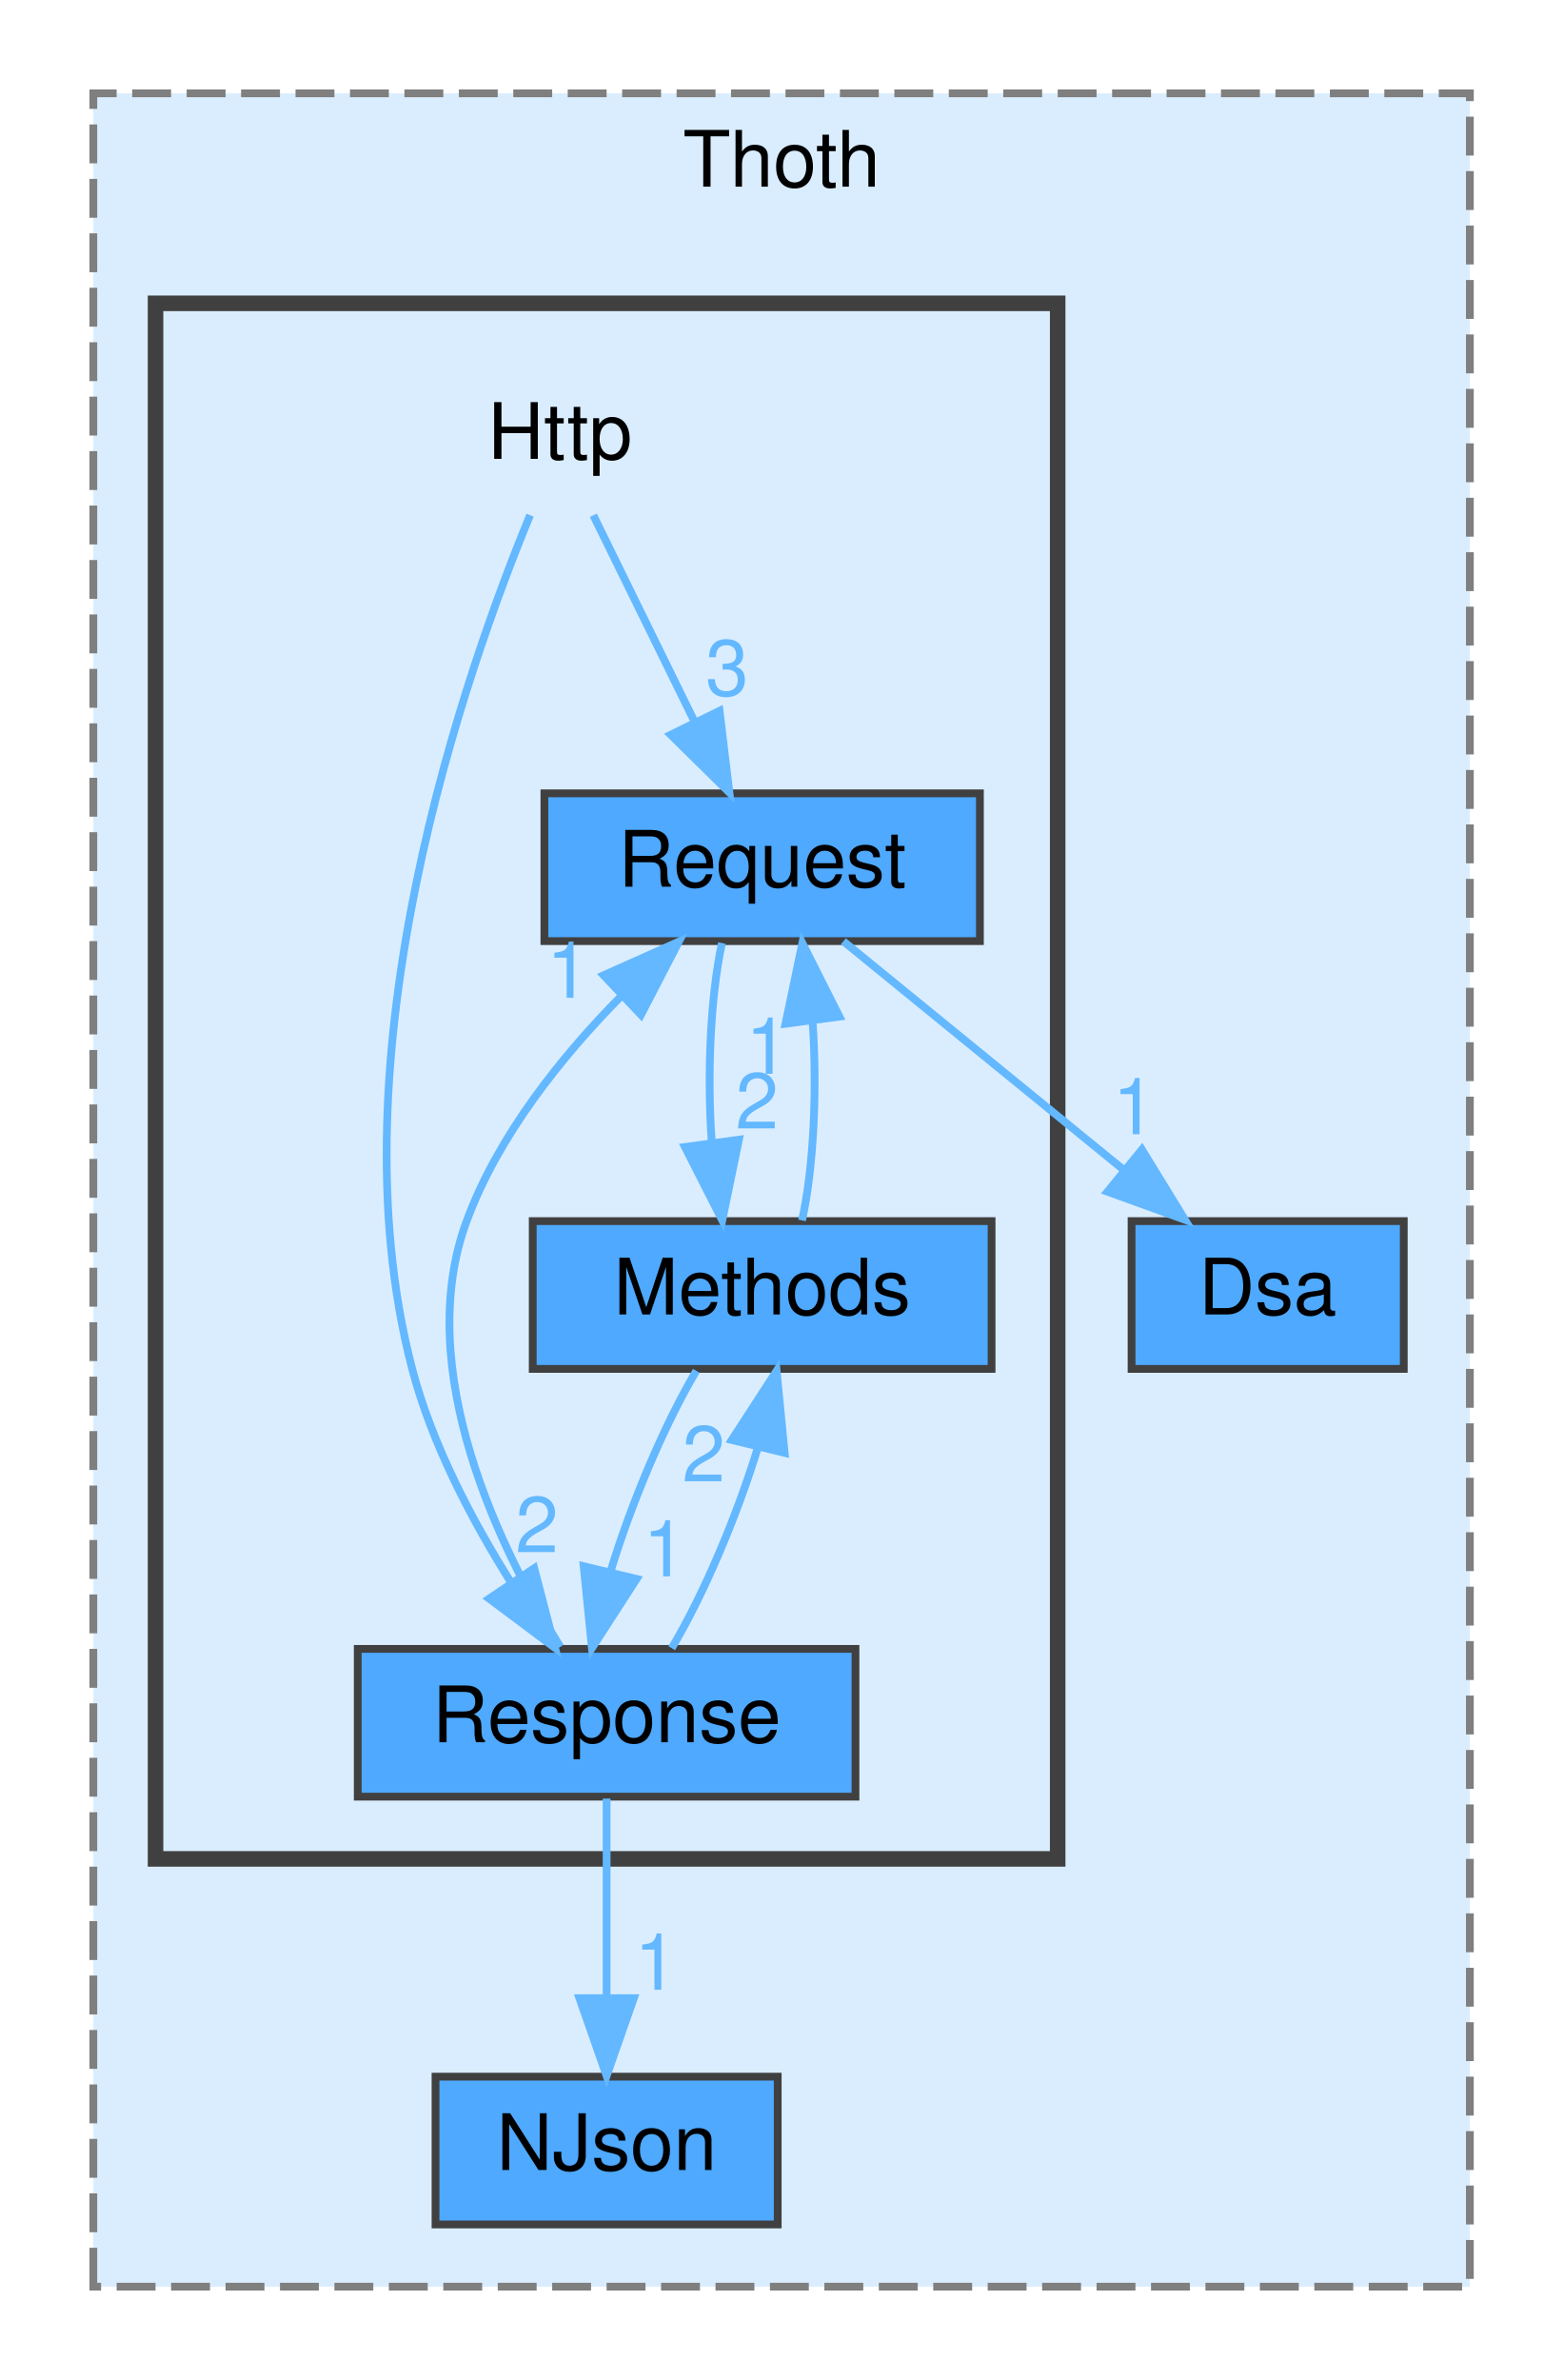
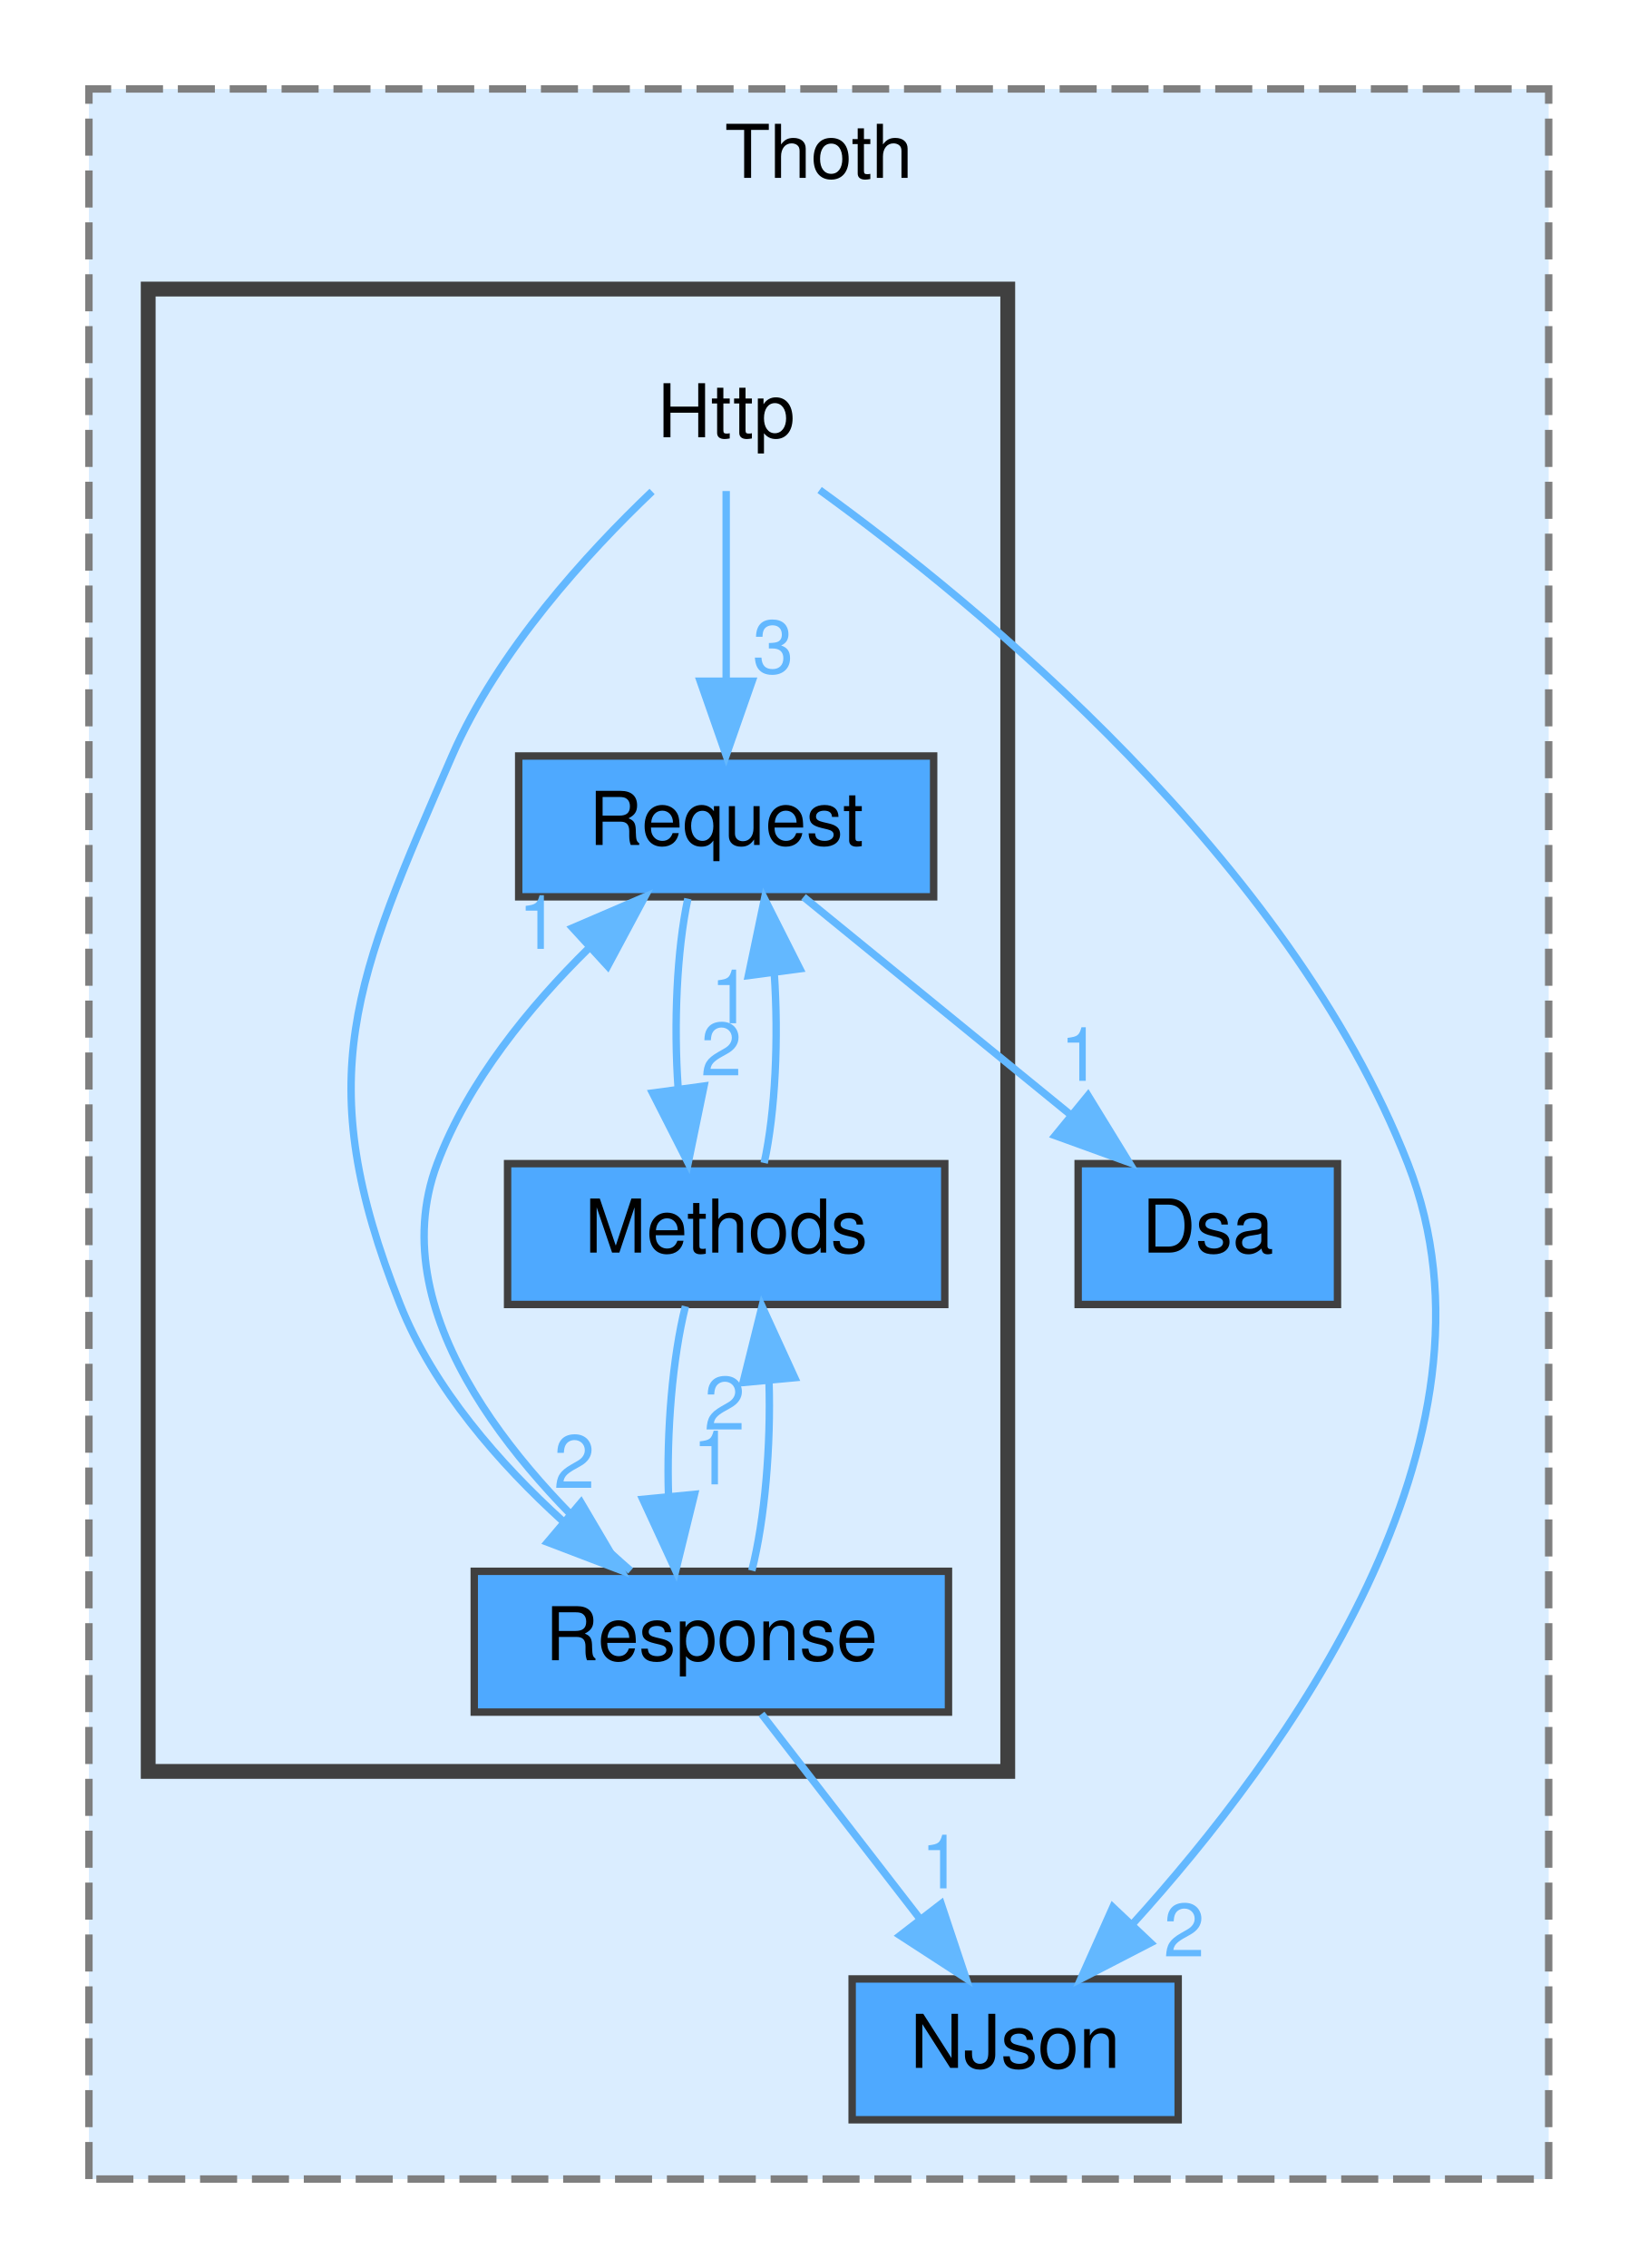
- <svg xmlns="http://www.w3.org/2000/svg" xmlns:xlink="http://www.w3.org/1999/xlink" width="201pt" height="306pt" viewBox="0.00 0.00 201.00 306.00">
+ <svg xmlns="http://www.w3.org/2000/svg" xmlns:xlink="http://www.w3.org/1999/xlink" width="221pt" height="306pt" viewBox="0.00 0.00 221.00 306.00">
  <g id="graph0" class="graph" transform="scale(1 1) rotate(0) translate(4 302)">
    <g id="clust1" class="cluster">
      <g id="a_clust1">
        <a xlink:href="dir_c6a74f695d865e6872ff805f8280c9af.html" target="_top" xlink:title="Thoth">
-           <polygon fill="#daedff" stroke="#7f7f7f" stroke-dasharray="5,2" points="8,-8 8,-290 185,-290 185,-8 8,-8" />
-           <text text-anchor="middle" x="96.5" y="-278" font-family="Helvetica,sans-Serif" font-size="10.00">Thoth</text>
+           <polygon fill="#daedff" stroke="#7f7f7f" stroke-dasharray="5,2" points="8,-8 8,-290 205,-290 205,-8 8,-8" />
+           <text text-anchor="middle" x="106.5" y="-278" font-family="Helvetica,sans-Serif" font-size="10.00">Thoth</text>
        </a>
      </g>
    </g>
    <g id="clust2" class="cluster">
      <g id="a_clust2">
        <a xlink:href="dir_41cc9e0bb4f1115e1fe2e2758d2bc168.html" target="_top">
          <polygon fill="#daedff" stroke="#404040" stroke-width="2" points="16,-63 16,-263 132,-263 132,-63 16,-63" />
        </a>
      </g>
    </g>
    <g id="node1" class="node">
      <g id="a_node1">
+         <a xlink:href="dir_0548d2bb7dd208758f91f985569944be.html" target="_top" xlink:title="NJson">
+           <polygon fill="#4ea9ff" stroke="#404040" points="155,-35 111,-35 111,-16 155,-16 155,-35" />
+           <text text-anchor="middle" x="133" y="-23" font-family="Helvetica,sans-Serif" font-size="10.00">NJson</text>
+         </a>
+       </g>
+     </g>
+     <g id="node2" class="node">
+       <g id="a_node2">
        <a xlink:href="dir_3c6a022a7e9432f24aa2201eb84947de.html" target="_top" xlink:title="Dsa">
          <polygon fill="#4ea9ff" stroke="#404040" points="176.5,-145 141.5,-145 141.5,-126 176.5,-126 176.5,-145" />
          <text text-anchor="middle" x="159" y="-133" font-family="Helvetica,sans-Serif" font-size="10.00">Dsa</text>
        </a>
      </g>
    </g>
-     <g id="node2" class="node">
-       <g id="a_node2">
-         <a xlink:href="dir_0548d2bb7dd208758f91f985569944be.html" target="_top" xlink:title="NJson">
-           <polygon fill="#4ea9ff" stroke="#404040" points="96,-35 52,-35 52,-16 96,-16 96,-35" />
-           <text text-anchor="middle" x="74" y="-23" font-family="Helvetica,sans-Serif" font-size="10.00">NJson</text>
+     <g id="node3" class="node">
+       <text text-anchor="middle" x="94" y="-243" font-family="Helvetica,sans-Serif" font-size="10.00">Http</text>
+     </g>
+     <g id="edge1" class="edge">
+       <g id="a_edge1">
+         <a xlink:href="dir_000002_000005.html" target="_top">
+           <path fill="none" stroke="#63b8ff" d="M106.61,-235.89C127.82,-220.54 169.88,-186.19 186,-145 200.63,-107.62 169.24,-64.89 148.79,-42.35" />
+           <polygon fill="#63b8ff" stroke="#63b8ff" points="151.27,-39.87 141.86,-35.01 146.18,-44.68 151.27,-39.87" />
        </a>
      </g>
-     </g>
-     <g id="node3" class="node">
-       <text text-anchor="middle" x="68" y="-243" font-family="Helvetica,sans-Serif" font-size="10.00">Http</text>
+       <g id="a_edge1-headlabel">
+         <a xlink:href="dir_000002_000005.html" target="_top" xlink:title="2">
+           <text text-anchor="middle" x="155.8" y="-38.04" font-family="Helvetica,sans-Serif" font-size="10.00" fill="#63b8ff">2</text>
+         </a>
+       </g>
    </g>
    <g id="node5" class="node">
      <g id="a_node5">
        <a xlink:href="dir_2e6b931faf85af8d43b2b55a026921d7.html" target="_top" xlink:title="Request">
          <polygon fill="#4ea9ff" stroke="#404040" points="122,-200 66,-200 66,-181 122,-181 122,-200" />
          <text text-anchor="middle" x="94" y="-188" font-family="Helvetica,sans-Serif" font-size="10.00">Request</text>
        </a>
      </g>
    </g>
-     <g id="edge2" class="edge">
-       <g id="a_edge2">
+     <g id="edge3" class="edge">
+       <g id="a_edge3">
        <a xlink:href="dir_000002_000007.html" target="_top">
-           <path fill="none" stroke="#63b8ff" d="M72.29,-235.75C75.81,-228.57 80.91,-218.18 85.28,-209.27" />
-           <polygon fill="#63b8ff" stroke="#63b8ff" points="88.52,-210.61 89.79,-200.09 82.24,-207.53 88.52,-210.61" />
+           <path fill="none" stroke="#63b8ff" d="M94,-235.75C94,-228.8 94,-218.85 94,-210.13" />
+           <polygon fill="#63b8ff" stroke="#63b8ff" points="97.5,-210.09 94,-200.09 90.5,-210.09 97.5,-210.09" />
        </a>
      </g>
-       <g id="a_edge2-headlabel">
+       <g id="a_edge3-headlabel">
        <a xlink:href="dir_000002_000007.html" target="_top" xlink:title="3">
-           <text text-anchor="middle" x="89.49" y="-212.59" font-family="Helvetica,sans-Serif" font-size="10.00" fill="#63b8ff">3</text>
+           <text text-anchor="middle" x="100.34" y="-211.18" font-family="Helvetica,sans-Serif" font-size="10.00" fill="#63b8ff">3</text>
        </a>
      </g>
    </g>
    <g id="node6" class="node">
      <g id="a_node6">
        <a xlink:href="dir_2b930848939edf81047ea3b73a2c6d36.html" target="_top" xlink:title="Response">
-           <polygon fill="#4ea9ff" stroke="#404040" points="106,-90 42,-90 42,-71 106,-71 106,-90" />
-           <text text-anchor="middle" x="74" y="-78" font-family="Helvetica,sans-Serif" font-size="10.00">Response</text>
+           <polygon fill="#4ea9ff" stroke="#404040" points="124,-90 60,-90 60,-71 124,-71 124,-90" />
+           <text text-anchor="middle" x="92" y="-78" font-family="Helvetica,sans-Serif" font-size="10.00">Response</text>
        </a>
      </g>
    </g>
-     <g id="edge1" class="edge">
-       <g id="a_edge1">
+     <g id="edge2" class="edge">
+       <g id="a_edge2">
        <a xlink:href="dir_000002_000008.html" target="_top">
-           <path fill="none" stroke="#63b8ff" d="M64.16,-235.76C55.98,-215.96 38.45,-166.31 49,-126 51.55,-116.26 56.75,-106.41 61.76,-98.46" />
-           <polygon fill="#63b8ff" stroke="#63b8ff" points="64.69,-100.37 67.37,-90.12 58.89,-96.46 64.69,-100.37" />
+           <path fill="none" stroke="#63b8ff" d="M84,-235.69C75.31,-227.41 63.17,-214.19 57,-200 43.83,-169.7 37.8,-156.7 50,-126 54.52,-114.63 63.47,-104.48 71.96,-96.76" />
+           <polygon fill="#63b8ff" stroke="#63b8ff" points="74.41,-99.27 79.79,-90.14 69.89,-93.92 74.41,-99.27" />
        </a>
      </g>
-       <g id="a_edge1-headlabel">
+       <g id="a_edge2-headlabel">
        <a xlink:href="dir_000002_000008.html" target="_top" xlink:title="2">
-           <text text-anchor="middle" x="65.04" y="-102.43" font-family="Helvetica,sans-Serif" font-size="10.00" fill="#63b8ff">2</text>
+           <text text-anchor="middle" x="73.5" y="-101.25" font-family="Helvetica,sans-Serif" font-size="10.00" fill="#63b8ff">2</text>
        </a>
      </g>
    </g>
    <g id="node4" class="node">
      <g id="a_node4">
        <a xlink:href="dir_09d6a22b96cbdd451a8a41c9804b07f2.html" target="_top" xlink:title="Methods">
          <polygon fill="#4ea9ff" stroke="#404040" points="123.5,-145 64.5,-145 64.5,-126 123.5,-126 123.5,-145" />
          <text text-anchor="middle" x="94" y="-133" font-family="Helvetica,sans-Serif" font-size="10.00">Methods</text>
        </a>
      </g>
    </g>
-     <g id="edge4" class="edge">
-       <g id="a_edge4">
+     <g id="edge5" class="edge">
+       <g id="a_edge5">
        <a xlink:href="dir_000004_000007.html" target="_top">
          <path fill="none" stroke="#63b8ff" d="M99.13,-145.09C100.64,-151.99 101.09,-161.93 100.49,-170.66" />
          <polygon fill="#63b8ff" stroke="#63b8ff" points="97,-170.38 99.17,-180.75 103.94,-171.29 97,-170.38" />
        </a>
      </g>
-       <g id="a_edge4-headlabel">
+       <g id="a_edge5-headlabel">
        <a xlink:href="dir_000004_000007.html" target="_top" xlink:title="1">
          <text text-anchor="middle" x="94.65" y="-163.94" font-family="Helvetica,sans-Serif" font-size="10.00" fill="#63b8ff">1</text>
        </a>
      </g>
    </g>
-     <g id="edge3" class="edge">
-       <g id="a_edge3">
+     <g id="edge4" class="edge">
+       <g id="a_edge4">
        <a xlink:href="dir_000004_000008.html" target="_top">
-           <path fill="none" stroke="#63b8ff" d="M85.53,-125.75C81.37,-118.72 77.13,-108.62 74.47,-99.84" />
-           <polygon fill="#63b8ff" stroke="#63b8ff" points="77.86,-98.99 72.11,-90.09 71.05,-100.63 77.86,-98.99" />
+           <path fill="none" stroke="#63b8ff" d="M88.5,-125.75C86.75,-118.8 85.94,-108.85 86.22,-100.13" />
+           <polygon fill="#63b8ff" stroke="#63b8ff" points="89.72,-100.38 87.19,-90.09 82.75,-99.71 89.72,-100.38" />
        </a>
      </g>
-       <g id="a_edge3-headlabel">
+       <g id="a_edge4-headlabel">
        <a xlink:href="dir_000004_000008.html" target="_top" xlink:title="1">
-           <text text-anchor="middle" x="81.46" y="-99.32" font-family="Helvetica,sans-Serif" font-size="10.00" fill="#63b8ff">1</text>
+           <text text-anchor="middle" x="92.2" y="-101.73" font-family="Helvetica,sans-Serif" font-size="10.00" fill="#63b8ff">1</text>
+         </a>
+       </g>
+     </g>
+     <g id="edge7" class="edge">
+       <g id="a_edge7">
+         <a xlink:href="dir_000007_000001.html" target="_top">
+           <path fill="none" stroke="#63b8ff" d="M104.44,-180.98C114.15,-173.07 128.82,-161.11 140.5,-151.58" />
+           <polygon fill="#63b8ff" stroke="#63b8ff" points="142.83,-154.2 148.37,-145.17 138.4,-148.78 142.83,-154.2" />
+         </a>
+       </g>
+       <g id="a_edge7-headlabel">
+         <a xlink:href="dir_000007_000001.html" target="_top" xlink:title="1">
+           <text text-anchor="middle" x="141.84" y="-156.17" font-family="Helvetica,sans-Serif" font-size="10.00" fill="#63b8ff">1</text>
        </a>
      </g>
    </g>
    <g id="edge6" class="edge">
      <g id="a_edge6">
-         <a xlink:href="dir_000007_000001.html" target="_top">
-           <path fill="none" stroke="#63b8ff" d="M104.44,-180.98C114.15,-173.07 128.82,-161.11 140.5,-151.58" />
-           <polygon fill="#63b8ff" stroke="#63b8ff" points="142.83,-154.2 148.37,-145.17 138.4,-148.78 142.83,-154.2" />
-         </a>
-       </g>
-       <g id="a_edge6-headlabel">
-         <a xlink:href="dir_000007_000001.html" target="_top" xlink:title="1">
-           <text text-anchor="middle" x="141.84" y="-156.17" font-family="Helvetica,sans-Serif" font-size="10.00" fill="#63b8ff">1</text>
-         </a>
-       </g>
-     </g>
-     <g id="edge5" class="edge">
-       <g id="a_edge5">
        <a xlink:href="dir_000007_000004.html" target="_top">
          <path fill="none" stroke="#63b8ff" d="M88.83,-180.75C87.34,-173.8 86.9,-163.85 87.52,-155.13" />
          <polygon fill="#63b8ff" stroke="#63b8ff" points="91.01,-155.47 88.87,-145.09 84.07,-154.53 91.01,-155.47" />
        </a>
      </g>
-       <g id="a_edge5-headlabel">
+       <g id="a_edge6-headlabel">
        <a xlink:href="dir_000007_000004.html" target="_top" xlink:title="2">
          <text text-anchor="middle" x="93.34" y="-156.91" font-family="Helvetica,sans-Serif" font-size="10.00" fill="#63b8ff">2</text>
        </a>
      </g>
    </g>
-     <g id="edge7" class="edge">
-       <g id="a_edge7">
-         <a xlink:href="dir_000008_000005.html" target="_top">
-           <path fill="none" stroke="#63b8ff" d="M74,-70.75C74,-63.8 74,-53.85 74,-45.13" />
-           <polygon fill="#63b8ff" stroke="#63b8ff" points="77.5,-45.09 74,-35.09 70.5,-45.09 77.5,-45.09" />
-         </a>
-       </g>
-       <g id="a_edge7-headlabel">
-         <a xlink:href="dir_000008_000005.html" target="_top" xlink:title="1">
-           <text text-anchor="middle" x="80.34" y="-46.18" font-family="Helvetica,sans-Serif" font-size="10.00" fill="#63b8ff">1</text>
-         </a>
-       </g>
-     </g>
    <g id="edge8" class="edge">
      <g id="a_edge8">
-         <a xlink:href="dir_000008_000004.html" target="_top">
-           <path fill="none" stroke="#63b8ff" d="M82.37,-90.09C86.53,-97.06 90.78,-107.15 93.47,-115.95" />
-           <polygon fill="#63b8ff" stroke="#63b8ff" points="90.09,-116.86 95.86,-125.75 96.89,-115.2 90.09,-116.86" />
+         <a xlink:href="dir_000008_000005.html" target="_top">
+           <path fill="none" stroke="#63b8ff" d="M98.77,-70.75C104.56,-63.26 113.06,-52.28 120.14,-43.13" />
+           <polygon fill="#63b8ff" stroke="#63b8ff" points="123.01,-45.14 126.36,-35.09 117.47,-40.86 123.01,-45.14" />
        </a>
      </g>
      <g id="a_edge8-headlabel">
-         <a xlink:href="dir_000008_000004.html" target="_top" xlink:title="2">
-           <text text-anchor="middle" x="86.48" y="-111.54" font-family="Helvetica,sans-Serif" font-size="10.00" fill="#63b8ff">2</text>
+         <a xlink:href="dir_000008_000005.html" target="_top" xlink:title="1">
+           <text text-anchor="middle" x="123.05" y="-47.22" font-family="Helvetica,sans-Serif" font-size="10.00" fill="#63b8ff">1</text>
        </a>
      </g>
    </g>
    <g id="edge9" class="edge">
      <g id="a_edge9">
-         <a xlink:href="dir_000008_000007.html" target="_top">
-           <path fill="none" stroke="#63b8ff" d="M68.04,-90.26C60.4,-102.64 48.94,-125.86 56,-145 60.06,-156.01 68.19,-166.14 75.9,-173.95" />
-           <polygon fill="#63b8ff" stroke="#63b8ff" points="73.61,-176.61 83.29,-180.93 78.42,-171.52 73.61,-176.61" />
+         <a xlink:href="dir_000008_000004.html" target="_top">
+           <path fill="none" stroke="#63b8ff" d="M97.46,-90.09C99.22,-96.99 100.05,-106.93 99.78,-115.66" />
+           <polygon fill="#63b8ff" stroke="#63b8ff" points="96.28,-115.47 98.84,-125.75 103.25,-116.12 96.28,-115.47" />
        </a>
      </g>
      <g id="a_edge9-headlabel">
+         <a xlink:href="dir_000008_000004.html" target="_top" xlink:title="2">
+           <text text-anchor="middle" x="93.79" y="-109.12" font-family="Helvetica,sans-Serif" font-size="10.00" fill="#63b8ff">2</text>
+         </a>
+       </g>
+     </g>
+     <g id="edge10" class="edge">
+       <g id="a_edge10">
+         <a xlink:href="dir_000008_000007.html" target="_top">
+           <path fill="none" stroke="#63b8ff" d="M81.1,-90.07C67.55,-101.85 47.09,-123.98 55,-145 59.18,-156.11 67.52,-166.25 75.43,-174.04" />
+           <polygon fill="#63b8ff" stroke="#63b8ff" points="73.28,-176.81 83.01,-180.99 78.01,-171.65 73.28,-176.81" />
+         </a>
+       </g>
+       <g id="a_edge10-headlabel">
        <a xlink:href="dir_000008_000007.html" target="_top" xlink:title="1">
-           <text text-anchor="middle" x="69.05" y="-173.71" font-family="Helvetica,sans-Serif" font-size="10.00" fill="#63b8ff">1</text>
+           <text text-anchor="middle" x="68.71" y="-173.98" font-family="Helvetica,sans-Serif" font-size="10.00" fill="#63b8ff">1</text>
        </a>
      </g>
    </g>
  </g>
</svg>
